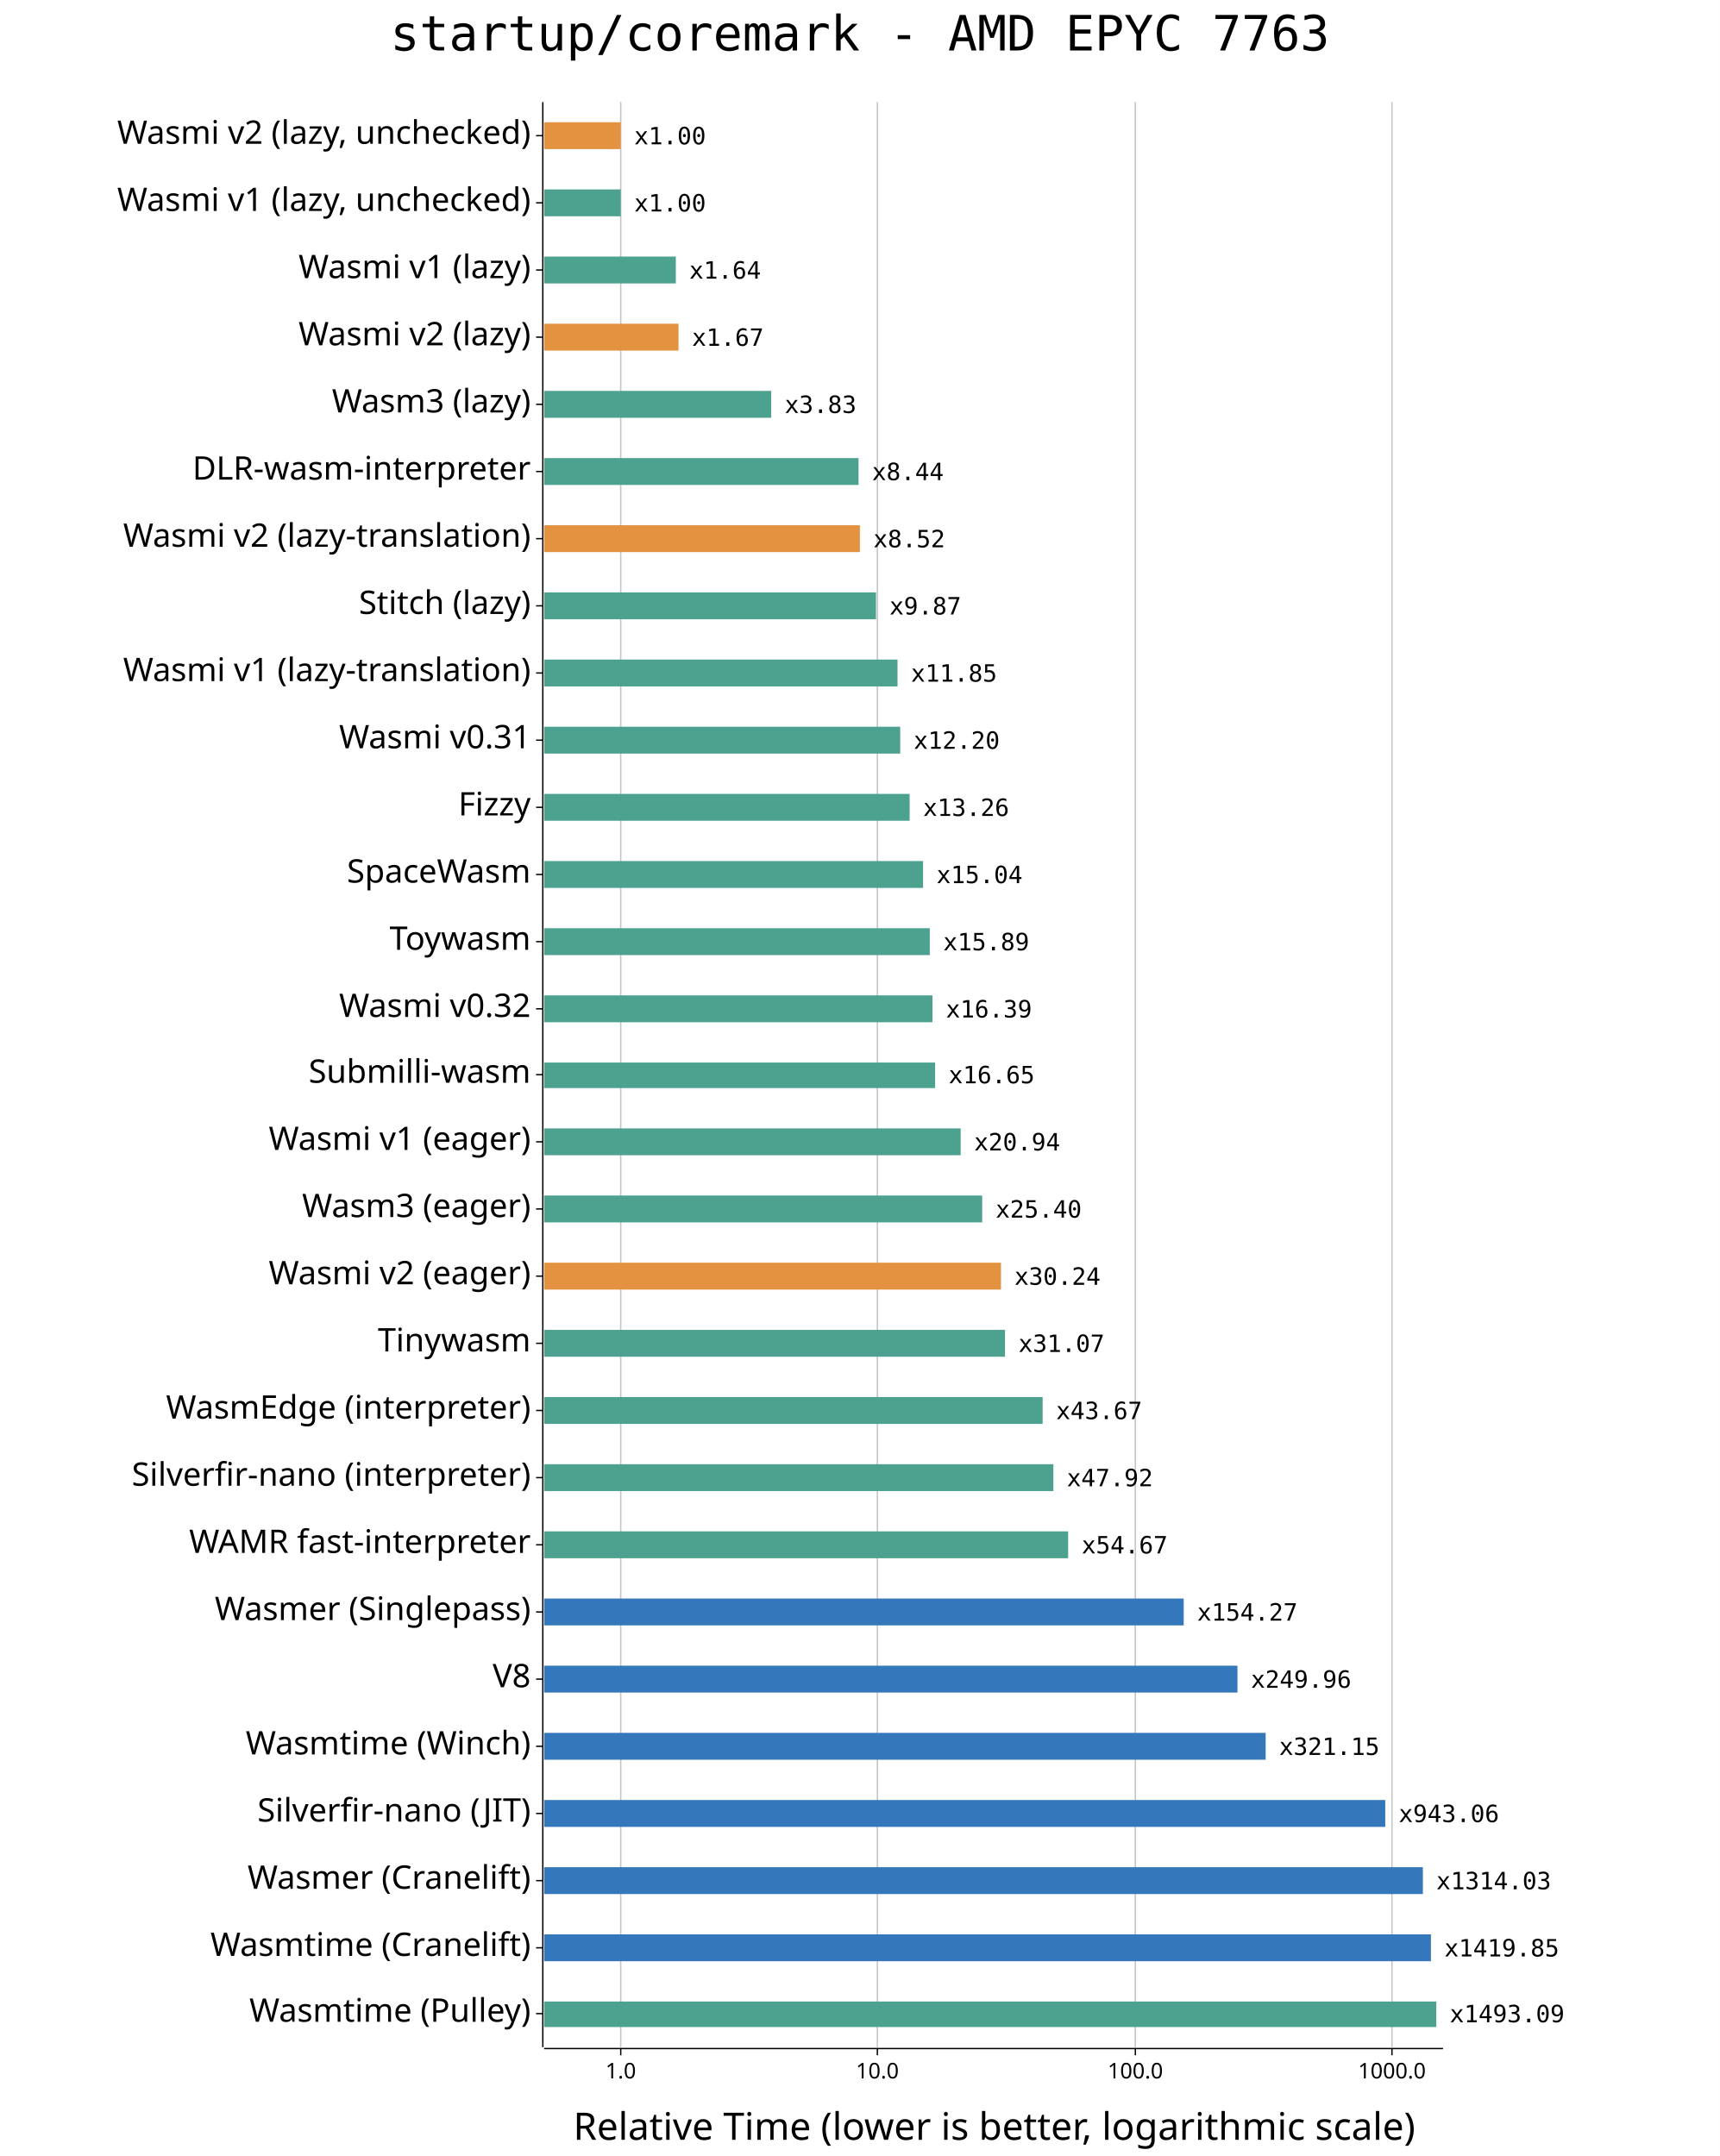
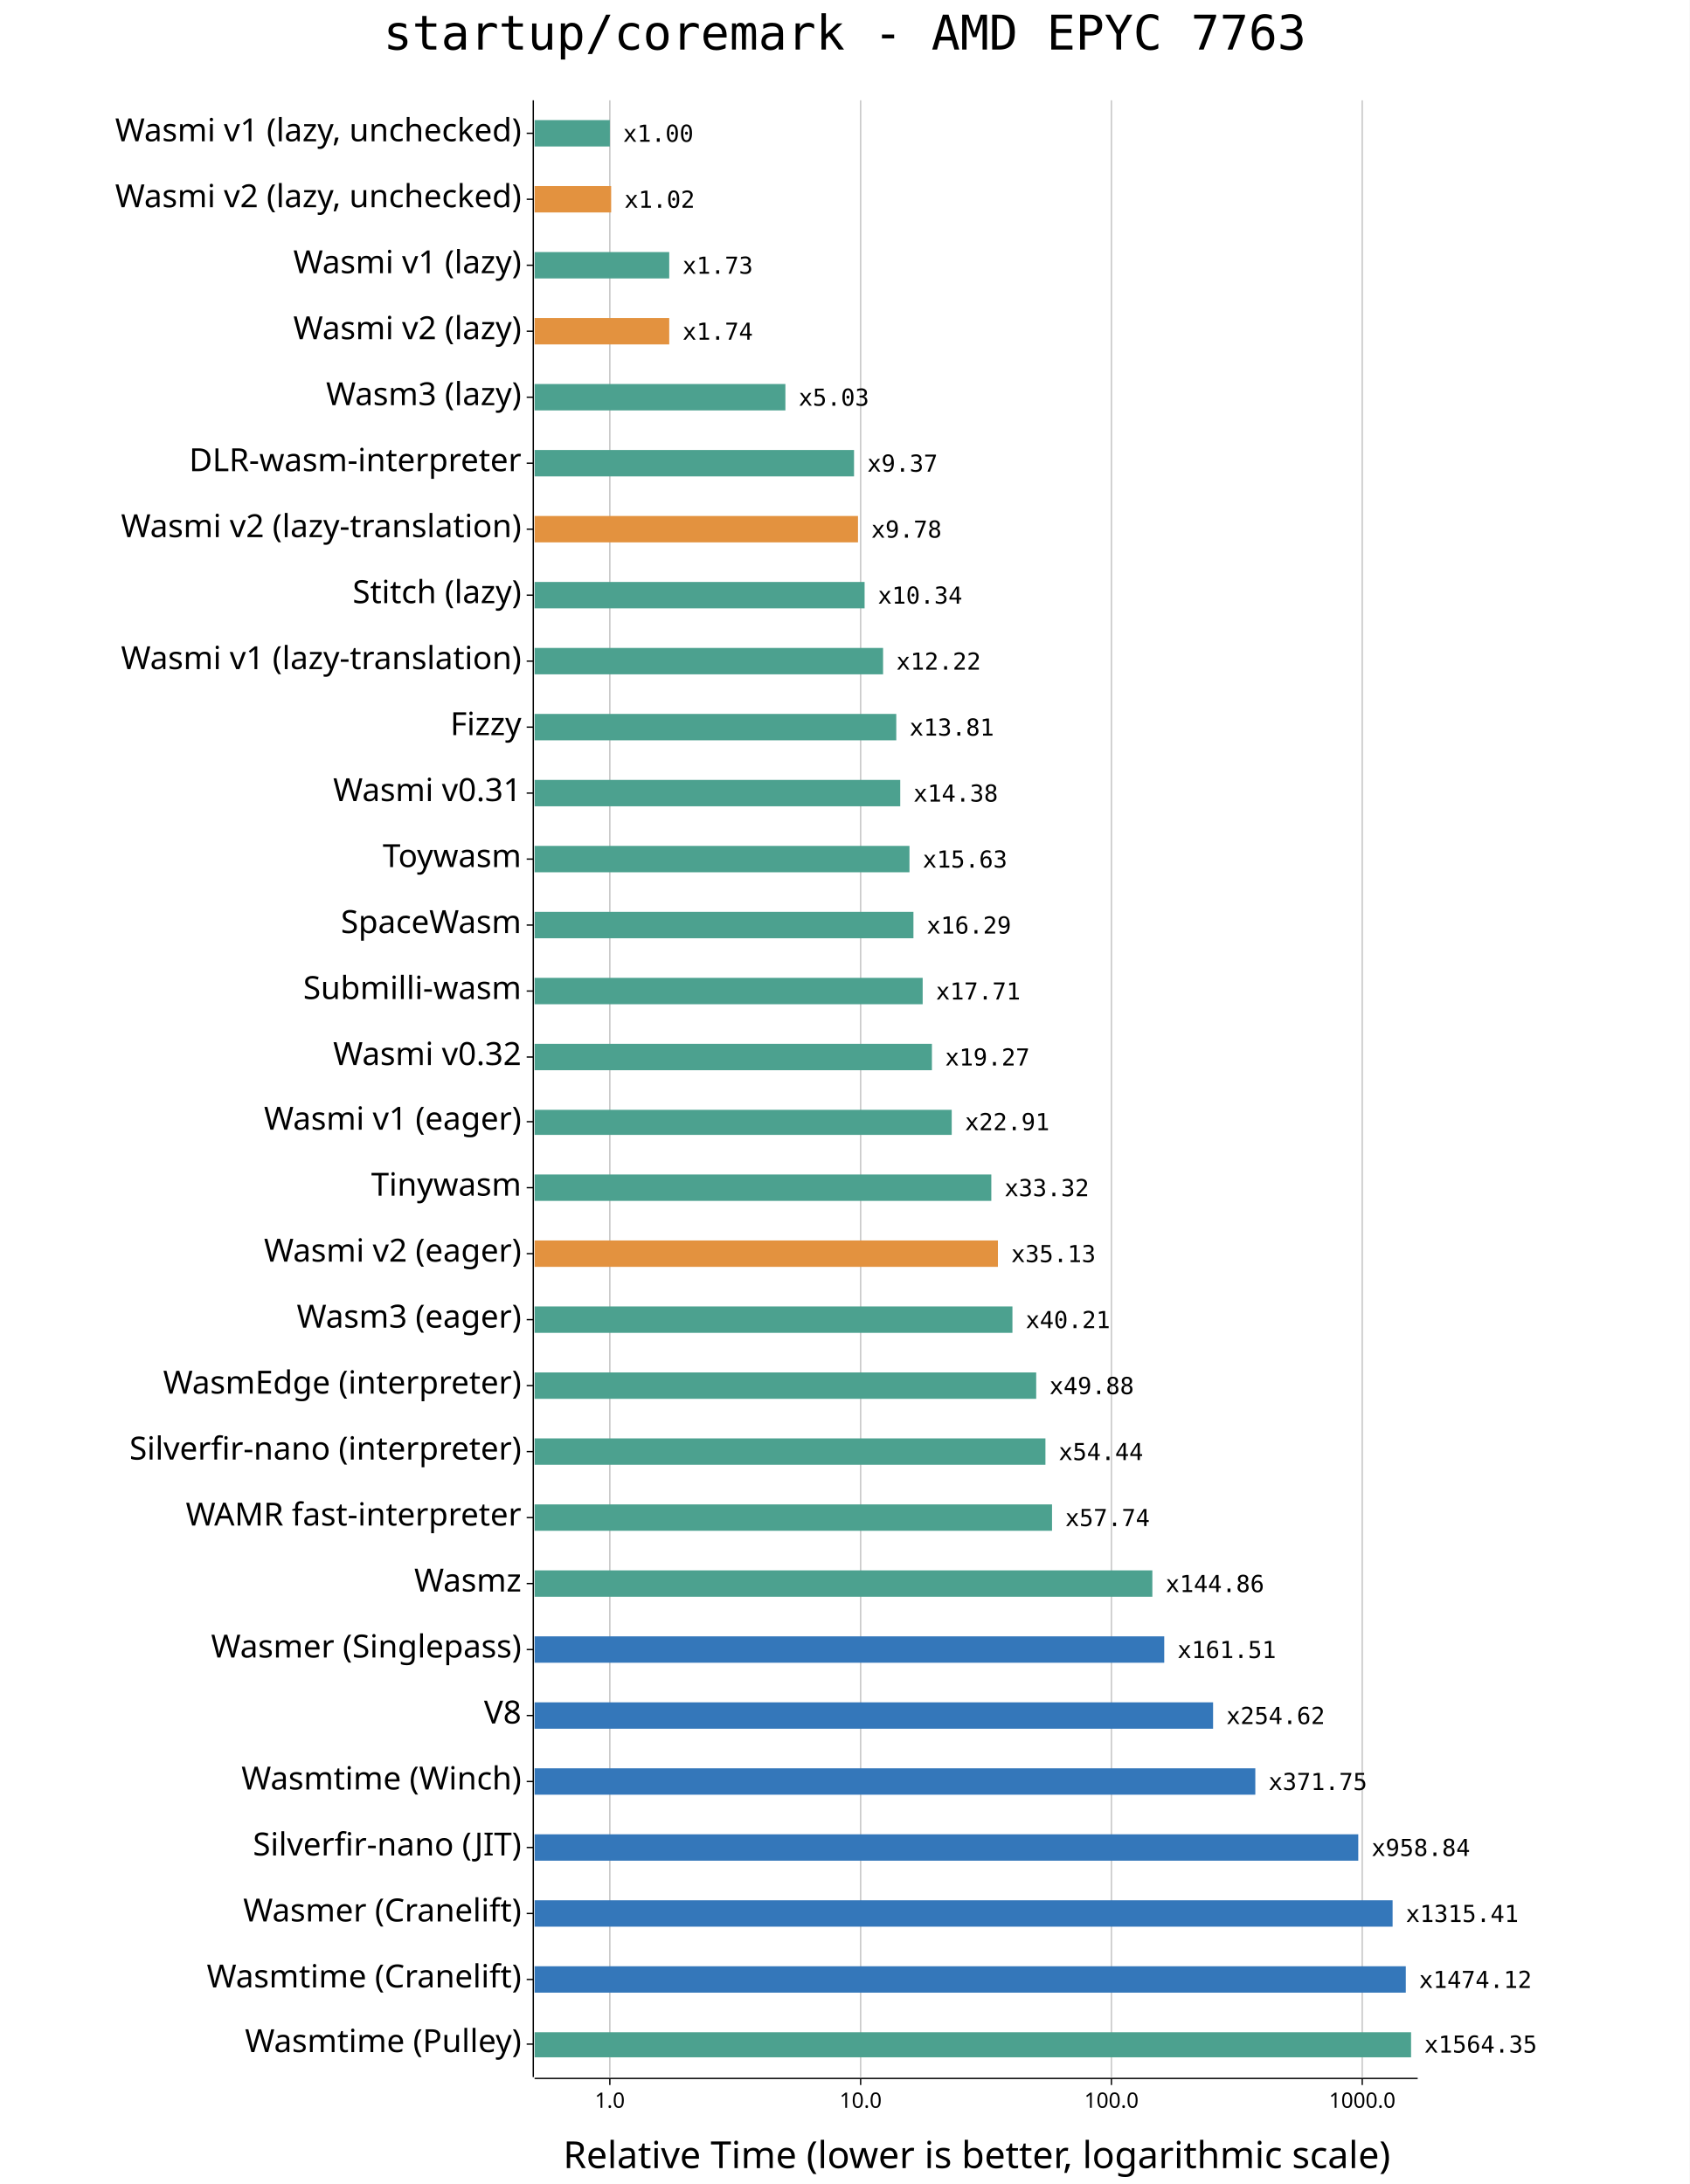
- <svg xmlns="http://www.w3.org/2000/svg" width="1280" height="1605" viewBox="0 0 1280 1605">
-   <rect x="0" y="0" width="1280" height="1605" opacity="1" fill="#FFFFFF" stroke="none" />
+ <svg xmlns="http://www.w3.org/2000/svg" width="1280" height="1655" viewBox="0 0 1280 1655">
+   <rect x="0" y="0" width="1280" height="1655" opacity="1" fill="#FFFFFF" stroke="none" />
  <text x="640" y="10" dy="0.76em" text-anchor="middle" font-family="monospace" font-size="36.29" opacity="1" fill="#000000">
startup/coremark - AMD EPYC 7763
</text>
-   <line opacity="0.1" stroke="#000000" stroke-width="1" x1="462" y1="1524" x2="462" y2="76" />
-   <line opacity="0.1" stroke="#000000" stroke-width="1" x1="653" y1="1524" x2="653" y2="76" />
-   <line opacity="0.1" stroke="#000000" stroke-width="1" x1="845" y1="1524" x2="845" y2="76" />
-   <line opacity="0.1" stroke="#000000" stroke-width="1" x1="1036" y1="1524" x2="1036" y2="76" />
-   <text x="5" y="800" dy="0.76em" text-anchor="middle" font-family="sans-serif" font-size="28.226" opacity="1" fill="#000000" transform="rotate(270, 5, 800)">
+   <line opacity="0.1" stroke="#000000" stroke-width="1" x1="462" y1="1574" x2="462" y2="76" />
+   <line opacity="0.1" stroke="#000000" stroke-width="1" x1="652" y1="1574" x2="652" y2="76" />
+   <line opacity="0.1" stroke="#000000" stroke-width="1" x1="842" y1="1574" x2="842" y2="76" />
+   <line opacity="0.1" stroke="#000000" stroke-width="1" x1="1032" y1="1574" x2="1032" y2="76" />
+   <text x="5" y="825" dy="0.76em" text-anchor="middle" font-family="sans-serif" font-size="28.226" opacity="1" fill="#000000" transform="rotate(270, 5, 825)">

</text>
-   <text x="740" y="1600" dy="-0.5ex" text-anchor="middle" font-family="sans-serif" font-size="28.226" opacity="1" fill="#000000">
+   <text x="740" y="1650" dy="-0.5ex" text-anchor="middle" font-family="sans-serif" font-size="28.226" opacity="1" fill="#000000">
Relative Time (lower is better, logarithmic scale)
</text>
-   <line opacity="0.15" stroke="#000000" stroke-width="1" x1="462" y1="1524" x2="462" y2="76" />
-   <line opacity="0.15" stroke="#000000" stroke-width="1" x1="653" y1="1524" x2="653" y2="76" />
-   <line opacity="0.15" stroke="#000000" stroke-width="1" x1="845" y1="1524" x2="845" y2="76" />
-   <line opacity="0.15" stroke="#000000" stroke-width="1" x1="1036" y1="1524" x2="1036" y2="76" />
-   <polyline fill="none" opacity="1" stroke="#000000" stroke-width="1" points="404,76 404,1524 " />
-   <text x="395" y="1499" dy="0.5ex" text-anchor="end" font-family="sans-serif" font-size="24.194" opacity="1" fill="#000000">
+   <line opacity="0.15" stroke="#000000" stroke-width="1" x1="462" y1="1574" x2="462" y2="76" />
+   <line opacity="0.15" stroke="#000000" stroke-width="1" x1="652" y1="1574" x2="652" y2="76" />
+   <line opacity="0.15" stroke="#000000" stroke-width="1" x1="842" y1="1574" x2="842" y2="76" />
+   <line opacity="0.15" stroke="#000000" stroke-width="1" x1="1032" y1="1574" x2="1032" y2="76" />
+   <polyline fill="none" opacity="1" stroke="#000000" stroke-width="1" points="404,76 404,1574 " />
+   <text x="395" y="1549" dy="0.5ex" text-anchor="end" font-family="sans-serif" font-size="24.194" opacity="1" fill="#000000">
Wasmtime (Pulley)
</text>
-   <polyline fill="none" opacity="1" stroke="#000000" stroke-width="1" points="399,1499 404,1499 " />
+   <polyline fill="none" opacity="1" stroke="#000000" stroke-width="1" points="399,1549 404,1549 " />
+   <text x="395" y="1500" dy="0.5ex" text-anchor="end" font-family="sans-serif" font-size="24.194" opacity="1" fill="#000000">
+ Wasmtime (Cranelift)
+ </text>
+   <polyline fill="none" opacity="1" stroke="#000000" stroke-width="1" points="399,1500 404,1500 " />
  <text x="395" y="1450" dy="0.5ex" text-anchor="end" font-family="sans-serif" font-size="24.194" opacity="1" fill="#000000">
- Wasmtime (Cranelift)
+ Wasmer (Cranelift)
</text>
  <polyline fill="none" opacity="1" stroke="#000000" stroke-width="1" points="399,1450 404,1450 " />
  <text x="395" y="1400" dy="0.5ex" text-anchor="end" font-family="sans-serif" font-size="24.194" opacity="1" fill="#000000">
- Wasmer (Cranelift)
+ Silverfir-nano (JIT)
</text>
  <polyline fill="none" opacity="1" stroke="#000000" stroke-width="1" points="399,1400 404,1400 " />
  <text x="395" y="1350" dy="0.5ex" text-anchor="end" font-family="sans-serif" font-size="24.194" opacity="1" fill="#000000">
- Silverfir-nano (JIT)
+ Wasmtime (Winch)
</text>
  <polyline fill="none" opacity="1" stroke="#000000" stroke-width="1" points="399,1350 404,1350 " />
  <text x="395" y="1300" dy="0.5ex" text-anchor="end" font-family="sans-serif" font-size="24.194" opacity="1" fill="#000000">
- Wasmtime (Winch)
+ V8
</text>
  <polyline fill="none" opacity="1" stroke="#000000" stroke-width="1" points="399,1300 404,1300 " />
  <text x="395" y="1250" dy="0.5ex" text-anchor="end" font-family="sans-serif" font-size="24.194" opacity="1" fill="#000000">
- V8
+ Wasmer (Singlepass)
</text>
  <polyline fill="none" opacity="1" stroke="#000000" stroke-width="1" points="399,1250 404,1250 " />
  <text x="395" y="1200" dy="0.5ex" text-anchor="end" font-family="sans-serif" font-size="24.194" opacity="1" fill="#000000">
- Wasmer (Singlepass)
+ Wasmz
</text>
  <polyline fill="none" opacity="1" stroke="#000000" stroke-width="1" points="399,1200 404,1200 " />
  <text x="395" y="1150" dy="0.5ex" text-anchor="end" font-family="sans-serif" font-size="24.194" opacity="1" fill="#000000">
WAMR fast-interpreter
</text>
  <polyline fill="none" opacity="1" stroke="#000000" stroke-width="1" points="399,1150 404,1150 " />
  <text x="395" y="1100" dy="0.5ex" text-anchor="end" font-family="sans-serif" font-size="24.194" opacity="1" fill="#000000">
Silverfir-nano (interpreter)
</text>
  <polyline fill="none" opacity="1" stroke="#000000" stroke-width="1" points="399,1100 404,1100 " />
  <text x="395" y="1050" dy="0.5ex" text-anchor="end" font-family="sans-serif" font-size="24.194" opacity="1" fill="#000000">
WasmEdge (interpreter)
</text>
  <polyline fill="none" opacity="1" stroke="#000000" stroke-width="1" points="399,1050 404,1050 " />
  <text x="395" y="1000" dy="0.5ex" text-anchor="end" font-family="sans-serif" font-size="24.194" opacity="1" fill="#000000">
- Tinywasm
+ Wasm3 (eager)
</text>
  <polyline fill="none" opacity="1" stroke="#000000" stroke-width="1" points="399,1000 404,1000 " />
  <text x="395" y="950" dy="0.5ex" text-anchor="end" font-family="sans-serif" font-size="24.194" opacity="1" fill="#000000">
Wasmi v2 (eager)
</text>
  <polyline fill="none" opacity="1" stroke="#000000" stroke-width="1" points="399,950 404,950 " />
  <text x="395" y="900" dy="0.5ex" text-anchor="end" font-family="sans-serif" font-size="24.194" opacity="1" fill="#000000">
- Wasm3 (eager)
+ Tinywasm
</text>
  <polyline fill="none" opacity="1" stroke="#000000" stroke-width="1" points="399,900 404,900 " />
  <text x="395" y="850" dy="0.5ex" text-anchor="end" font-family="sans-serif" font-size="24.194" opacity="1" fill="#000000">
Wasmi v1 (eager)
</text>
  <polyline fill="none" opacity="1" stroke="#000000" stroke-width="1" points="399,850 404,850 " />
-   <text x="395" y="800" dy="0.5ex" text-anchor="end" font-family="sans-serif" font-size="24.194" opacity="1" fill="#000000">
+   <text x="395" y="801" dy="0.5ex" text-anchor="end" font-family="sans-serif" font-size="24.194" opacity="1" fill="#000000">
+ Wasmi v0.32
+ </text>
+   <polyline fill="none" opacity="1" stroke="#000000" stroke-width="1" points="399,801 404,801 " />
+   <text x="395" y="751" dy="0.5ex" text-anchor="end" font-family="sans-serif" font-size="24.194" opacity="1" fill="#000000">
Submilli-wasm
- </text>
-   <polyline fill="none" opacity="1" stroke="#000000" stroke-width="1" points="399,800 404,800 " />
-   <text x="395" y="751" dy="0.5ex" text-anchor="end" font-family="sans-serif" font-size="24.194" opacity="1" fill="#000000">
- Wasmi v0.32
</text>
  <polyline fill="none" opacity="1" stroke="#000000" stroke-width="1" points="399,751 404,751 " />
  <text x="395" y="701" dy="0.5ex" text-anchor="end" font-family="sans-serif" font-size="24.194" opacity="1" fill="#000000">
- Toywasm
+ SpaceWasm
</text>
  <polyline fill="none" opacity="1" stroke="#000000" stroke-width="1" points="399,701 404,701 " />
  <text x="395" y="651" dy="0.5ex" text-anchor="end" font-family="sans-serif" font-size="24.194" opacity="1" fill="#000000">
- SpaceWasm
+ Toywasm
</text>
  <polyline fill="none" opacity="1" stroke="#000000" stroke-width="1" points="399,651 404,651 " />
  <text x="395" y="601" dy="0.5ex" text-anchor="end" font-family="sans-serif" font-size="24.194" opacity="1" fill="#000000">
- Fizzy
+ Wasmi v0.31
</text>
  <polyline fill="none" opacity="1" stroke="#000000" stroke-width="1" points="399,601 404,601 " />
  <text x="395" y="551" dy="0.5ex" text-anchor="end" font-family="sans-serif" font-size="24.194" opacity="1" fill="#000000">
- Wasmi v0.31
+ Fizzy
</text>
  <polyline fill="none" opacity="1" stroke="#000000" stroke-width="1" points="399,551 404,551 " />
  <text x="395" y="501" dy="0.5ex" text-anchor="end" font-family="sans-serif" font-size="24.194" opacity="1" fill="#000000">
Wasmi v1 (lazy-translation)
</text>
  <polyline fill="none" opacity="1" stroke="#000000" stroke-width="1" points="399,501 404,501 " />
  <text x="395" y="451" dy="0.5ex" text-anchor="end" font-family="sans-serif" font-size="24.194" opacity="1" fill="#000000">
Stitch (lazy)
</text>
  <polyline fill="none" opacity="1" stroke="#000000" stroke-width="1" points="399,451 404,451 " />
  <text x="395" y="401" dy="0.5ex" text-anchor="end" font-family="sans-serif" font-size="24.194" opacity="1" fill="#000000">
Wasmi v2 (lazy-translation)
</text>
  <polyline fill="none" opacity="1" stroke="#000000" stroke-width="1" points="399,401 404,401 " />
  <text x="395" y="351" dy="0.5ex" text-anchor="end" font-family="sans-serif" font-size="24.194" opacity="1" fill="#000000">
DLR-wasm-interpreter
</text>
  <polyline fill="none" opacity="1" stroke="#000000" stroke-width="1" points="399,351 404,351 " />
  <text x="395" y="301" dy="0.5ex" text-anchor="end" font-family="sans-serif" font-size="24.194" opacity="1" fill="#000000">
Wasm3 (lazy)
</text>
  <polyline fill="none" opacity="1" stroke="#000000" stroke-width="1" points="399,301 404,301 " />
  <text x="395" y="251" dy="0.5ex" text-anchor="end" font-family="sans-serif" font-size="24.194" opacity="1" fill="#000000">
Wasmi v2 (lazy)
</text>
  <polyline fill="none" opacity="1" stroke="#000000" stroke-width="1" points="399,251 404,251 " />
  <text x="395" y="201" dy="0.5ex" text-anchor="end" font-family="sans-serif" font-size="24.194" opacity="1" fill="#000000">
Wasmi v1 (lazy)
</text>
  <polyline fill="none" opacity="1" stroke="#000000" stroke-width="1" points="399,201 404,201 " />
  <text x="395" y="151" dy="0.5ex" text-anchor="end" font-family="sans-serif" font-size="24.194" opacity="1" fill="#000000">
- Wasmi v1 (lazy, unchecked)
+ Wasmi v2 (lazy, unchecked)
</text>
  <polyline fill="none" opacity="1" stroke="#000000" stroke-width="1" points="399,151 404,151 " />
  <text x="395" y="101" dy="0.5ex" text-anchor="end" font-family="sans-serif" font-size="24.194" opacity="1" fill="#000000">
- Wasmi v2 (lazy, unchecked)
+ Wasmi v1 (lazy, unchecked)
</text>
  <polyline fill="none" opacity="1" stroke="#000000" stroke-width="1" points="399,101 404,101 " />
-   <polyline fill="none" opacity="1" stroke="#000000" stroke-width="1" points="405,1525 1074,1525 " />
-   <text x="462" y="1535" dy="0.76em" text-anchor="middle" font-family="sans-serif" font-size="16.129" opacity="1" fill="#000000">
+   <polyline fill="none" opacity="1" stroke="#000000" stroke-width="1" points="405,1575 1074,1575 " />
+   <text x="462" y="1585" dy="0.76em" text-anchor="middle" font-family="sans-serif" font-size="16.129" opacity="1" fill="#000000">
1.0
</text>
-   <polyline fill="none" opacity="1" stroke="#000000" stroke-width="1" points="462,1525 462,1530 " />
-   <text x="653" y="1535" dy="0.76em" text-anchor="middle" font-family="sans-serif" font-size="16.129" opacity="1" fill="#000000">
+   <polyline fill="none" opacity="1" stroke="#000000" stroke-width="1" points="462,1575 462,1580 " />
+   <text x="652" y="1585" dy="0.76em" text-anchor="middle" font-family="sans-serif" font-size="16.129" opacity="1" fill="#000000">
10.0
</text>
-   <polyline fill="none" opacity="1" stroke="#000000" stroke-width="1" points="653,1525 653,1530 " />
-   <text x="845" y="1535" dy="0.76em" text-anchor="middle" font-family="sans-serif" font-size="16.129" opacity="1" fill="#000000">
+   <polyline fill="none" opacity="1" stroke="#000000" stroke-width="1" points="652,1575 652,1580 " />
+   <text x="842" y="1585" dy="0.76em" text-anchor="middle" font-family="sans-serif" font-size="16.129" opacity="1" fill="#000000">
100.0
</text>
-   <polyline fill="none" opacity="1" stroke="#000000" stroke-width="1" points="845,1525 845,1530 " />
-   <text x="1036" y="1535" dy="0.76em" text-anchor="middle" font-family="sans-serif" font-size="16.129" opacity="1" fill="#000000">
+   <polyline fill="none" opacity="1" stroke="#000000" stroke-width="1" points="842,1575 842,1580 " />
+   <text x="1032" y="1585" dy="0.76em" text-anchor="middle" font-family="sans-serif" font-size="16.129" opacity="1" fill="#000000">
1000.0
</text>
-   <polyline fill="none" opacity="1" stroke="#000000" stroke-width="1" points="1036,1525 1036,1530 " />
-   <rect x="405" y="1340" width="626" height="20" opacity="1" fill="#3477BA" stroke="none" />
-   <rect x="405" y="890" width="326" height="20" opacity="1" fill="#4CA18F" stroke="none" />
-   <rect x="405" y="491" width="263" height="20" opacity="1" fill="#4CA18F" stroke="none" />
-   <rect x="405" y="191" width="98" height="20" opacity="1" fill="#4CA18F" stroke="none" />
-   <rect x="405" y="541" width="265" height="20" opacity="1" fill="#4CA18F" stroke="none" />
-   <rect x="405" y="940" width="340" height="20" opacity="1" fill="#E3923F" stroke="none" />
-   <rect x="405" y="1190" width="476" height="20" opacity="1" fill="#3477BA" stroke="none" />
-   <rect x="405" y="1490" width="664" height="19" opacity="1" fill="#4CA18F" stroke="none" />
-   <rect x="405" y="1090" width="379" height="20" opacity="1" fill="#4CA18F" stroke="none" />
-   <rect x="405" y="591" width="272" height="20" opacity="1" fill="#4CA18F" stroke="none" />
-   <rect x="405" y="1290" width="537" height="20" opacity="1" fill="#3477BA" stroke="none" />
-   <rect x="405" y="1240" width="516" height="20" opacity="1" fill="#3477BA" stroke="none" />
-   <rect x="405" y="291" width="169" height="20" opacity="1" fill="#4CA18F" stroke="none" />
-   <rect x="405" y="791" width="291" height="19" opacity="1" fill="#4CA18F" stroke="none" />
-   <rect x="405" y="1040" width="371" height="20" opacity="1" fill="#4CA18F" stroke="none" />
-   <rect x="405" y="1440" width="660" height="20" opacity="1" fill="#3477BA" stroke="none" />
-   <rect x="405" y="990" width="343" height="20" opacity="1" fill="#4CA18F" stroke="none" />
-   <rect x="405" y="741" width="289" height="20" opacity="1" fill="#4CA18F" stroke="none" />
-   <rect x="405" y="391" width="235" height="20" opacity="1" fill="#E3923F" stroke="none" />
-   <rect x="405" y="91" width="57" height="20" opacity="1" fill="#E3923F" stroke="none" />
-   <rect x="405" y="341" width="234" height="20" opacity="1" fill="#4CA18F" stroke="none" />
-   <rect x="405" y="441" width="247" height="20" opacity="1" fill="#4CA18F" stroke="none" />
-   <rect x="405" y="141" width="57" height="20" opacity="1" fill="#4CA18F" stroke="none" />
-   <rect x="405" y="1390" width="654" height="20" opacity="1" fill="#3477BA" stroke="none" />
-   <rect x="405" y="241" width="100" height="20" opacity="1" fill="#E3923F" stroke="none" />
-   <rect x="405" y="1140" width="390" height="20" opacity="1" fill="#4CA18F" stroke="none" />
+   <polyline fill="none" opacity="1" stroke="#000000" stroke-width="1" points="1032,1575 1032,1580 " />
+   <rect x="405" y="541" width="274" height="20" opacity="1" fill="#4CA18F" stroke="none" />
+   <rect x="405" y="291" width="190" height="20" opacity="1" fill="#4CA18F" stroke="none" />
+   <rect x="405" y="441" width="250" height="20" opacity="1" fill="#4CA18F" stroke="none" />
+   <rect x="405" y="990" width="362" height="20" opacity="1" fill="#4CA18F" stroke="none" />
+   <rect x="405" y="91" width="57" height="20" opacity="1" fill="#4CA18F" stroke="none" />
+   <rect x="405" y="1440" width="650" height="20" opacity="1" fill="#3477BA" stroke="none" />
+   <rect x="405" y="841" width="316" height="19" opacity="1" fill="#4CA18F" stroke="none" />
+   <rect x="405" y="191" width="102" height="20" opacity="1" fill="#4CA18F" stroke="none" />
+   <rect x="405" y="1540" width="664" height="19" opacity="1" fill="#4CA18F" stroke="none" />
+   <rect x="405" y="1240" width="477" height="20" opacity="1" fill="#3477BA" stroke="none" />
+   <rect x="405" y="1090" width="387" height="20" opacity="1" fill="#4CA18F" stroke="none" />
+   <rect x="405" y="1390" width="624" height="20" opacity="1" fill="#3477BA" stroke="none" />
+   <rect x="405" y="491" width="264" height="20" opacity="1" fill="#4CA18F" stroke="none" />
+   <rect x="405" y="241" width="102" height="20" opacity="1" fill="#E3923F" stroke="none" />
+   <rect x="405" y="141" width="58" height="20" opacity="1" fill="#E3923F" stroke="none" />
+   <rect x="405" y="641" width="284" height="20" opacity="1" fill="#4CA18F" stroke="none" />
+   <rect x="405" y="391" width="245" height="20" opacity="1" fill="#E3923F" stroke="none" />
+   <rect x="405" y="591" width="277" height="20" opacity="1" fill="#4CA18F" stroke="none" />
+   <rect x="405" y="1490" width="660" height="20" opacity="1" fill="#3477BA" stroke="none" />
+   <rect x="405" y="1140" width="392" height="20" opacity="1" fill="#4CA18F" stroke="none" />
+   <rect x="405" y="1040" width="380" height="20" opacity="1" fill="#4CA18F" stroke="none" />
+   <rect x="405" y="1290" width="514" height="20" opacity="1" fill="#3477BA" stroke="none" />
+   <rect x="405" y="341" width="242" height="20" opacity="1" fill="#4CA18F" stroke="none" />
+   <rect x="405" y="1190" width="468" height="20" opacity="1" fill="#4CA18F" stroke="none" />
+   <rect x="405" y="890" width="346" height="20" opacity="1" fill="#4CA18F" stroke="none" />
+   <rect x="405" y="940" width="351" height="20" opacity="1" fill="#E3923F" stroke="none" />
+   <rect x="405" y="791" width="301" height="20" opacity="1" fill="#4CA18F" stroke="none" />
+   <rect x="405" y="1340" width="546" height="20" opacity="1" fill="#3477BA" stroke="none" />
+   <rect x="405" y="741" width="294" height="20" opacity="1" fill="#4CA18F" stroke="none" />
  <rect x="405" y="691" width="287" height="20" opacity="1" fill="#4CA18F" stroke="none" />
-   <rect x="405" y="641" width="282" height="20" opacity="1" fill="#4CA18F" stroke="none" />
-   <rect x="405" y="840" width="310" height="20" opacity="1" fill="#4CA18F" stroke="none" />
-   <text x="1079" y="1501" dy="0.5ex" text-anchor="start" font-family="monospace" font-size="17.742" opacity="1" fill="#000000">
- x1493.09
- </text>
-   <text x="1075" y="1452" dy="0.5ex" text-anchor="start" font-family="monospace" font-size="17.742" opacity="1" fill="#000000">
- x1419.85
- </text>
-   <text x="1069" y="1402" dy="0.5ex" text-anchor="start" font-family="monospace" font-size="17.742" opacity="1" fill="#000000">
- x1314.03
- </text>
-   <text x="1041" y="1352" dy="0.5ex" text-anchor="start" font-family="monospace" font-size="17.742" opacity="1" fill="#000000">
- x943.06
- </text>
-   <text x="952" y="1302" dy="0.5ex" text-anchor="start" font-family="monospace" font-size="17.742" opacity="1" fill="#000000">
- x321.15
- </text>
-   <text x="931" y="1252" dy="0.5ex" text-anchor="start" font-family="monospace" font-size="17.742" opacity="1" fill="#000000">
- x249.96
- </text>
-   <text x="891" y="1202" dy="0.5ex" text-anchor="start" font-family="monospace" font-size="17.742" opacity="1" fill="#000000">
- x154.27
- </text>
-   <text x="805" y="1152" dy="0.5ex" text-anchor="start" font-family="monospace" font-size="17.742" opacity="1" fill="#000000">
- x54.67
- </text>
-   <text x="794" y="1102" dy="0.5ex" text-anchor="start" font-family="monospace" font-size="17.742" opacity="1" fill="#000000">
- x47.92
- </text>
-   <text x="786" y="1052" dy="0.5ex" text-anchor="start" font-family="monospace" font-size="17.742" opacity="1" fill="#000000">
- x43.67
- </text>
-   <text x="758" y="1002" dy="0.5ex" text-anchor="start" font-family="monospace" font-size="17.742" opacity="1" fill="#000000">
- x31.07
- </text>
-   <text x="755" y="952" dy="0.5ex" text-anchor="start" font-family="monospace" font-size="17.742" opacity="1" fill="#000000">
- x30.24
- </text>
-   <text x="741" y="902" dy="0.5ex" text-anchor="start" font-family="monospace" font-size="17.742" opacity="1" fill="#000000">
- x25.40
- </text>
-   <text x="725" y="852" dy="0.5ex" text-anchor="start" font-family="monospace" font-size="17.742" opacity="1" fill="#000000">
- x20.94
- </text>
-   <text x="706" y="802" dy="0.5ex" text-anchor="start" font-family="monospace" font-size="17.742" opacity="1" fill="#000000">
- x16.65
- </text>
-   <text x="704" y="753" dy="0.5ex" text-anchor="start" font-family="monospace" font-size="17.742" opacity="1" fill="#000000">
- x16.39
+   <text x="1079" y="1551" dy="0.5ex" text-anchor="start" font-family="monospace" font-size="17.742" opacity="1" fill="#000000">
+ x1564.35
+ </text>
+   <text x="1075" y="1502" dy="0.5ex" text-anchor="start" font-family="monospace" font-size="17.742" opacity="1" fill="#000000">
+ x1474.12
+ </text>
+   <text x="1065" y="1452" dy="0.5ex" text-anchor="start" font-family="monospace" font-size="17.742" opacity="1" fill="#000000">
+ x1315.41
+ </text>
+   <text x="1039" y="1402" dy="0.5ex" text-anchor="start" font-family="monospace" font-size="17.742" opacity="1" fill="#000000">
+ x958.84
+ </text>
+   <text x="961" y="1352" dy="0.5ex" text-anchor="start" font-family="monospace" font-size="17.742" opacity="1" fill="#000000">
+ x371.75
+ </text>
+   <text x="929" y="1302" dy="0.5ex" text-anchor="start" font-family="monospace" font-size="17.742" opacity="1" fill="#000000">
+ x254.62
+ </text>
+   <text x="892" y="1252" dy="0.5ex" text-anchor="start" font-family="monospace" font-size="17.742" opacity="1" fill="#000000">
+ x161.51
+ </text>
+   <text x="883" y="1202" dy="0.5ex" text-anchor="start" font-family="monospace" font-size="17.742" opacity="1" fill="#000000">
+ x144.86
+ </text>
+   <text x="807" y="1152" dy="0.5ex" text-anchor="start" font-family="monospace" font-size="17.742" opacity="1" fill="#000000">
+ x57.74
+ </text>
+   <text x="802" y="1102" dy="0.5ex" text-anchor="start" font-family="monospace" font-size="17.742" opacity="1" fill="#000000">
+ x54.44
+ </text>
+   <text x="795" y="1052" dy="0.5ex" text-anchor="start" font-family="monospace" font-size="17.742" opacity="1" fill="#000000">
+ x49.88
+ </text>
+   <text x="777" y="1002" dy="0.5ex" text-anchor="start" font-family="monospace" font-size="17.742" opacity="1" fill="#000000">
+ x40.21
+ </text>
+   <text x="766" y="952" dy="0.5ex" text-anchor="start" font-family="monospace" font-size="17.742" opacity="1" fill="#000000">
+ x35.13
+ </text>
+   <text x="761" y="902" dy="0.5ex" text-anchor="start" font-family="monospace" font-size="17.742" opacity="1" fill="#000000">
+ x33.32
+ </text>
+   <text x="731" y="852" dy="0.5ex" text-anchor="start" font-family="monospace" font-size="17.742" opacity="1" fill="#000000">
+ x22.91
+ </text>
+   <text x="716" y="803" dy="0.5ex" text-anchor="start" font-family="monospace" font-size="17.742" opacity="1" fill="#000000">
+ x19.27
+ </text>
+   <text x="709" y="753" dy="0.5ex" text-anchor="start" font-family="monospace" font-size="17.742" opacity="1" fill="#000000">
+ x17.71
</text>
  <text x="702" y="703" dy="0.5ex" text-anchor="start" font-family="monospace" font-size="17.742" opacity="1" fill="#000000">
- x15.89
- </text>
-   <text x="697" y="653" dy="0.5ex" text-anchor="start" font-family="monospace" font-size="17.742" opacity="1" fill="#000000">
- x15.04
- </text>
-   <text x="687" y="603" dy="0.5ex" text-anchor="start" font-family="monospace" font-size="17.742" opacity="1" fill="#000000">
- x13.26
- </text>
-   <text x="680" y="553" dy="0.5ex" text-anchor="start" font-family="monospace" font-size="17.742" opacity="1" fill="#000000">
- x12.20
- </text>
-   <text x="678" y="503" dy="0.5ex" text-anchor="start" font-family="monospace" font-size="17.742" opacity="1" fill="#000000">
- x11.85
- </text>
-   <text x="662" y="453" dy="0.5ex" text-anchor="start" font-family="monospace" font-size="17.742" opacity="1" fill="#000000">
- x9.87
- </text>
-   <text x="650" y="403" dy="0.5ex" text-anchor="start" font-family="monospace" font-size="17.742" opacity="1" fill="#000000">
- x8.52
- </text>
-   <text x="649" y="353" dy="0.5ex" text-anchor="start" font-family="monospace" font-size="17.742" opacity="1" fill="#000000">
- x8.44
- </text>
-   <text x="584" y="303" dy="0.5ex" text-anchor="start" font-family="monospace" font-size="17.742" opacity="1" fill="#000000">
- x3.83
- </text>
-   <text x="515" y="253" dy="0.5ex" text-anchor="start" font-family="monospace" font-size="17.742" opacity="1" fill="#000000">
- x1.67
- </text>
-   <text x="513" y="203" dy="0.5ex" text-anchor="start" font-family="monospace" font-size="17.742" opacity="1" fill="#000000">
- x1.64
- </text>
-   <text x="472" y="153" dy="0.5ex" text-anchor="start" font-family="monospace" font-size="17.742" opacity="1" fill="#000000">
- x1.00
+ x16.29
+ </text>
+   <text x="699" y="653" dy="0.5ex" text-anchor="start" font-family="monospace" font-size="17.742" opacity="1" fill="#000000">
+ x15.63
+ </text>
+   <text x="692" y="603" dy="0.5ex" text-anchor="start" font-family="monospace" font-size="17.742" opacity="1" fill="#000000">
+ x14.38
+ </text>
+   <text x="689" y="553" dy="0.5ex" text-anchor="start" font-family="monospace" font-size="17.742" opacity="1" fill="#000000">
+ x13.81
+ </text>
+   <text x="679" y="503" dy="0.5ex" text-anchor="start" font-family="monospace" font-size="17.742" opacity="1" fill="#000000">
+ x12.22
+ </text>
+   <text x="665" y="453" dy="0.5ex" text-anchor="start" font-family="monospace" font-size="17.742" opacity="1" fill="#000000">
+ x10.34
+ </text>
+   <text x="660" y="403" dy="0.5ex" text-anchor="start" font-family="monospace" font-size="17.742" opacity="1" fill="#000000">
+ x9.78
+ </text>
+   <text x="657" y="353" dy="0.5ex" text-anchor="start" font-family="monospace" font-size="17.742" opacity="1" fill="#000000">
+ x9.37
+ </text>
+   <text x="605" y="303" dy="0.5ex" text-anchor="start" font-family="monospace" font-size="17.742" opacity="1" fill="#000000">
+ x5.03
+ </text>
+   <text x="517" y="253" dy="0.5ex" text-anchor="start" font-family="monospace" font-size="17.742" opacity="1" fill="#000000">
+ x1.74
+ </text>
+   <text x="517" y="203" dy="0.5ex" text-anchor="start" font-family="monospace" font-size="17.742" opacity="1" fill="#000000">
+ x1.73
+ </text>
+   <text x="473" y="153" dy="0.5ex" text-anchor="start" font-family="monospace" font-size="17.742" opacity="1" fill="#000000">
+ x1.02
</text>
  <text x="472" y="103" dy="0.5ex" text-anchor="start" font-family="monospace" font-size="17.742" opacity="1" fill="#000000">
x1.00
</text>
</svg>
